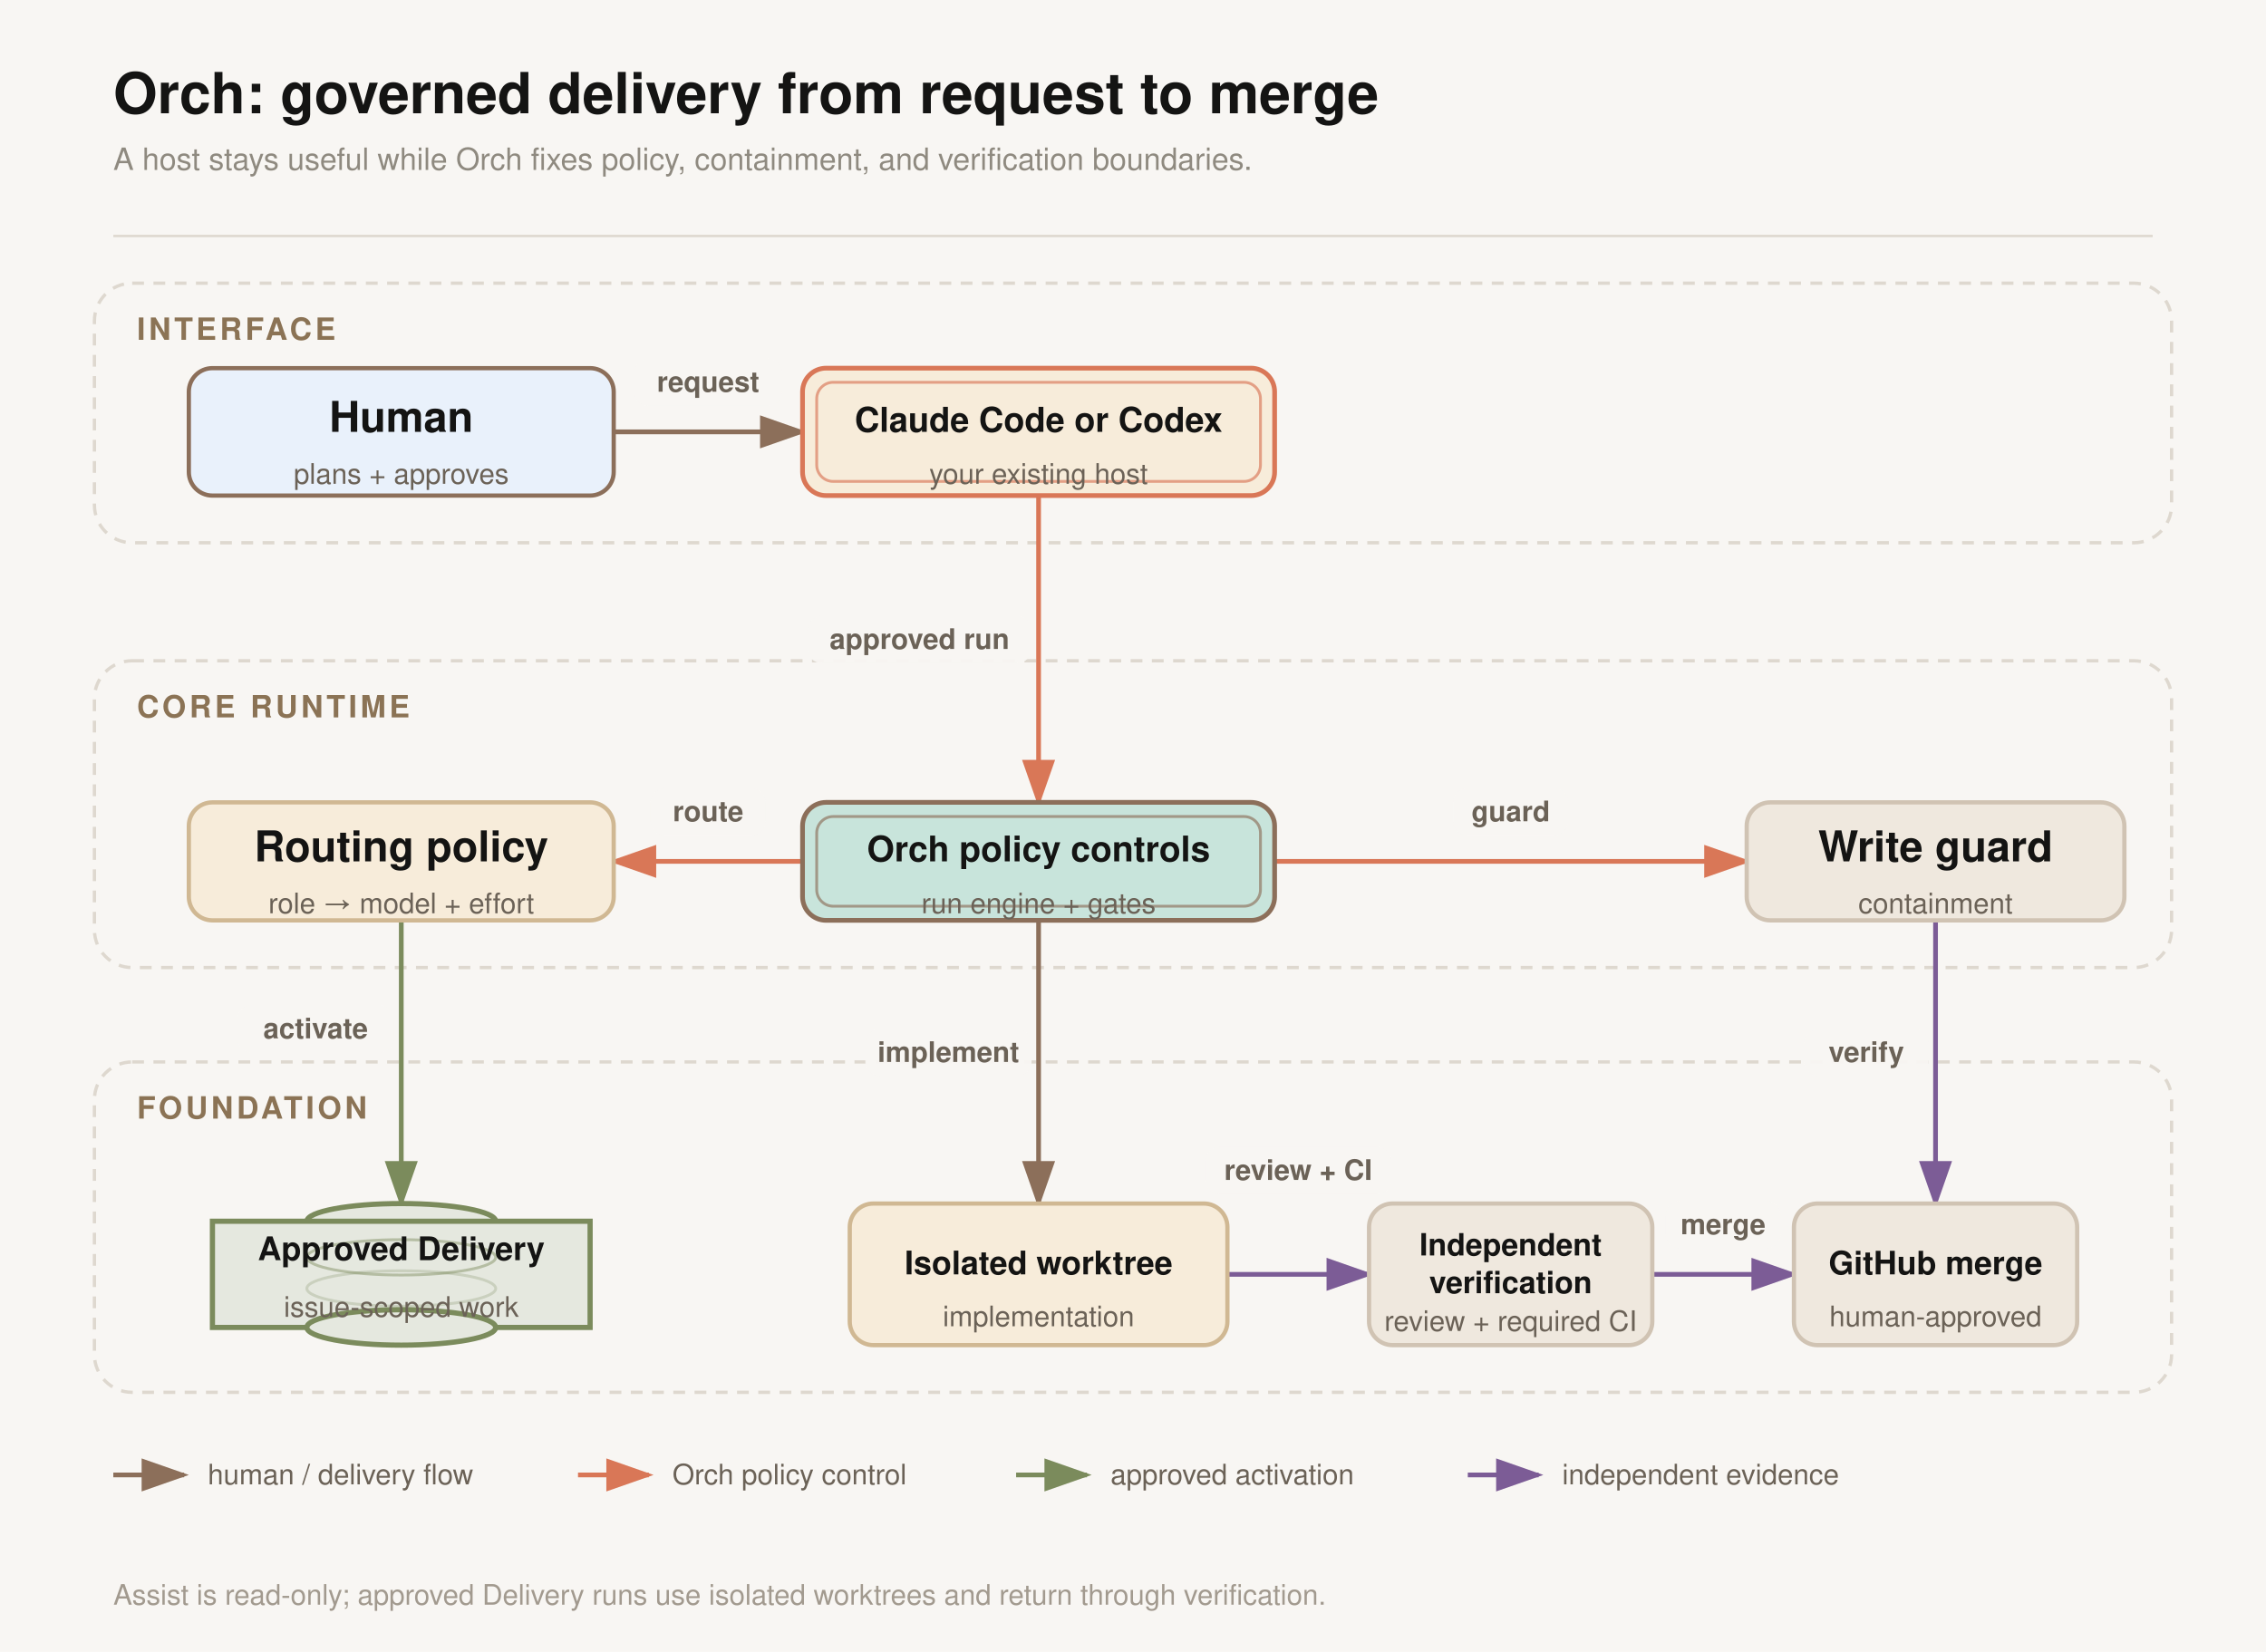
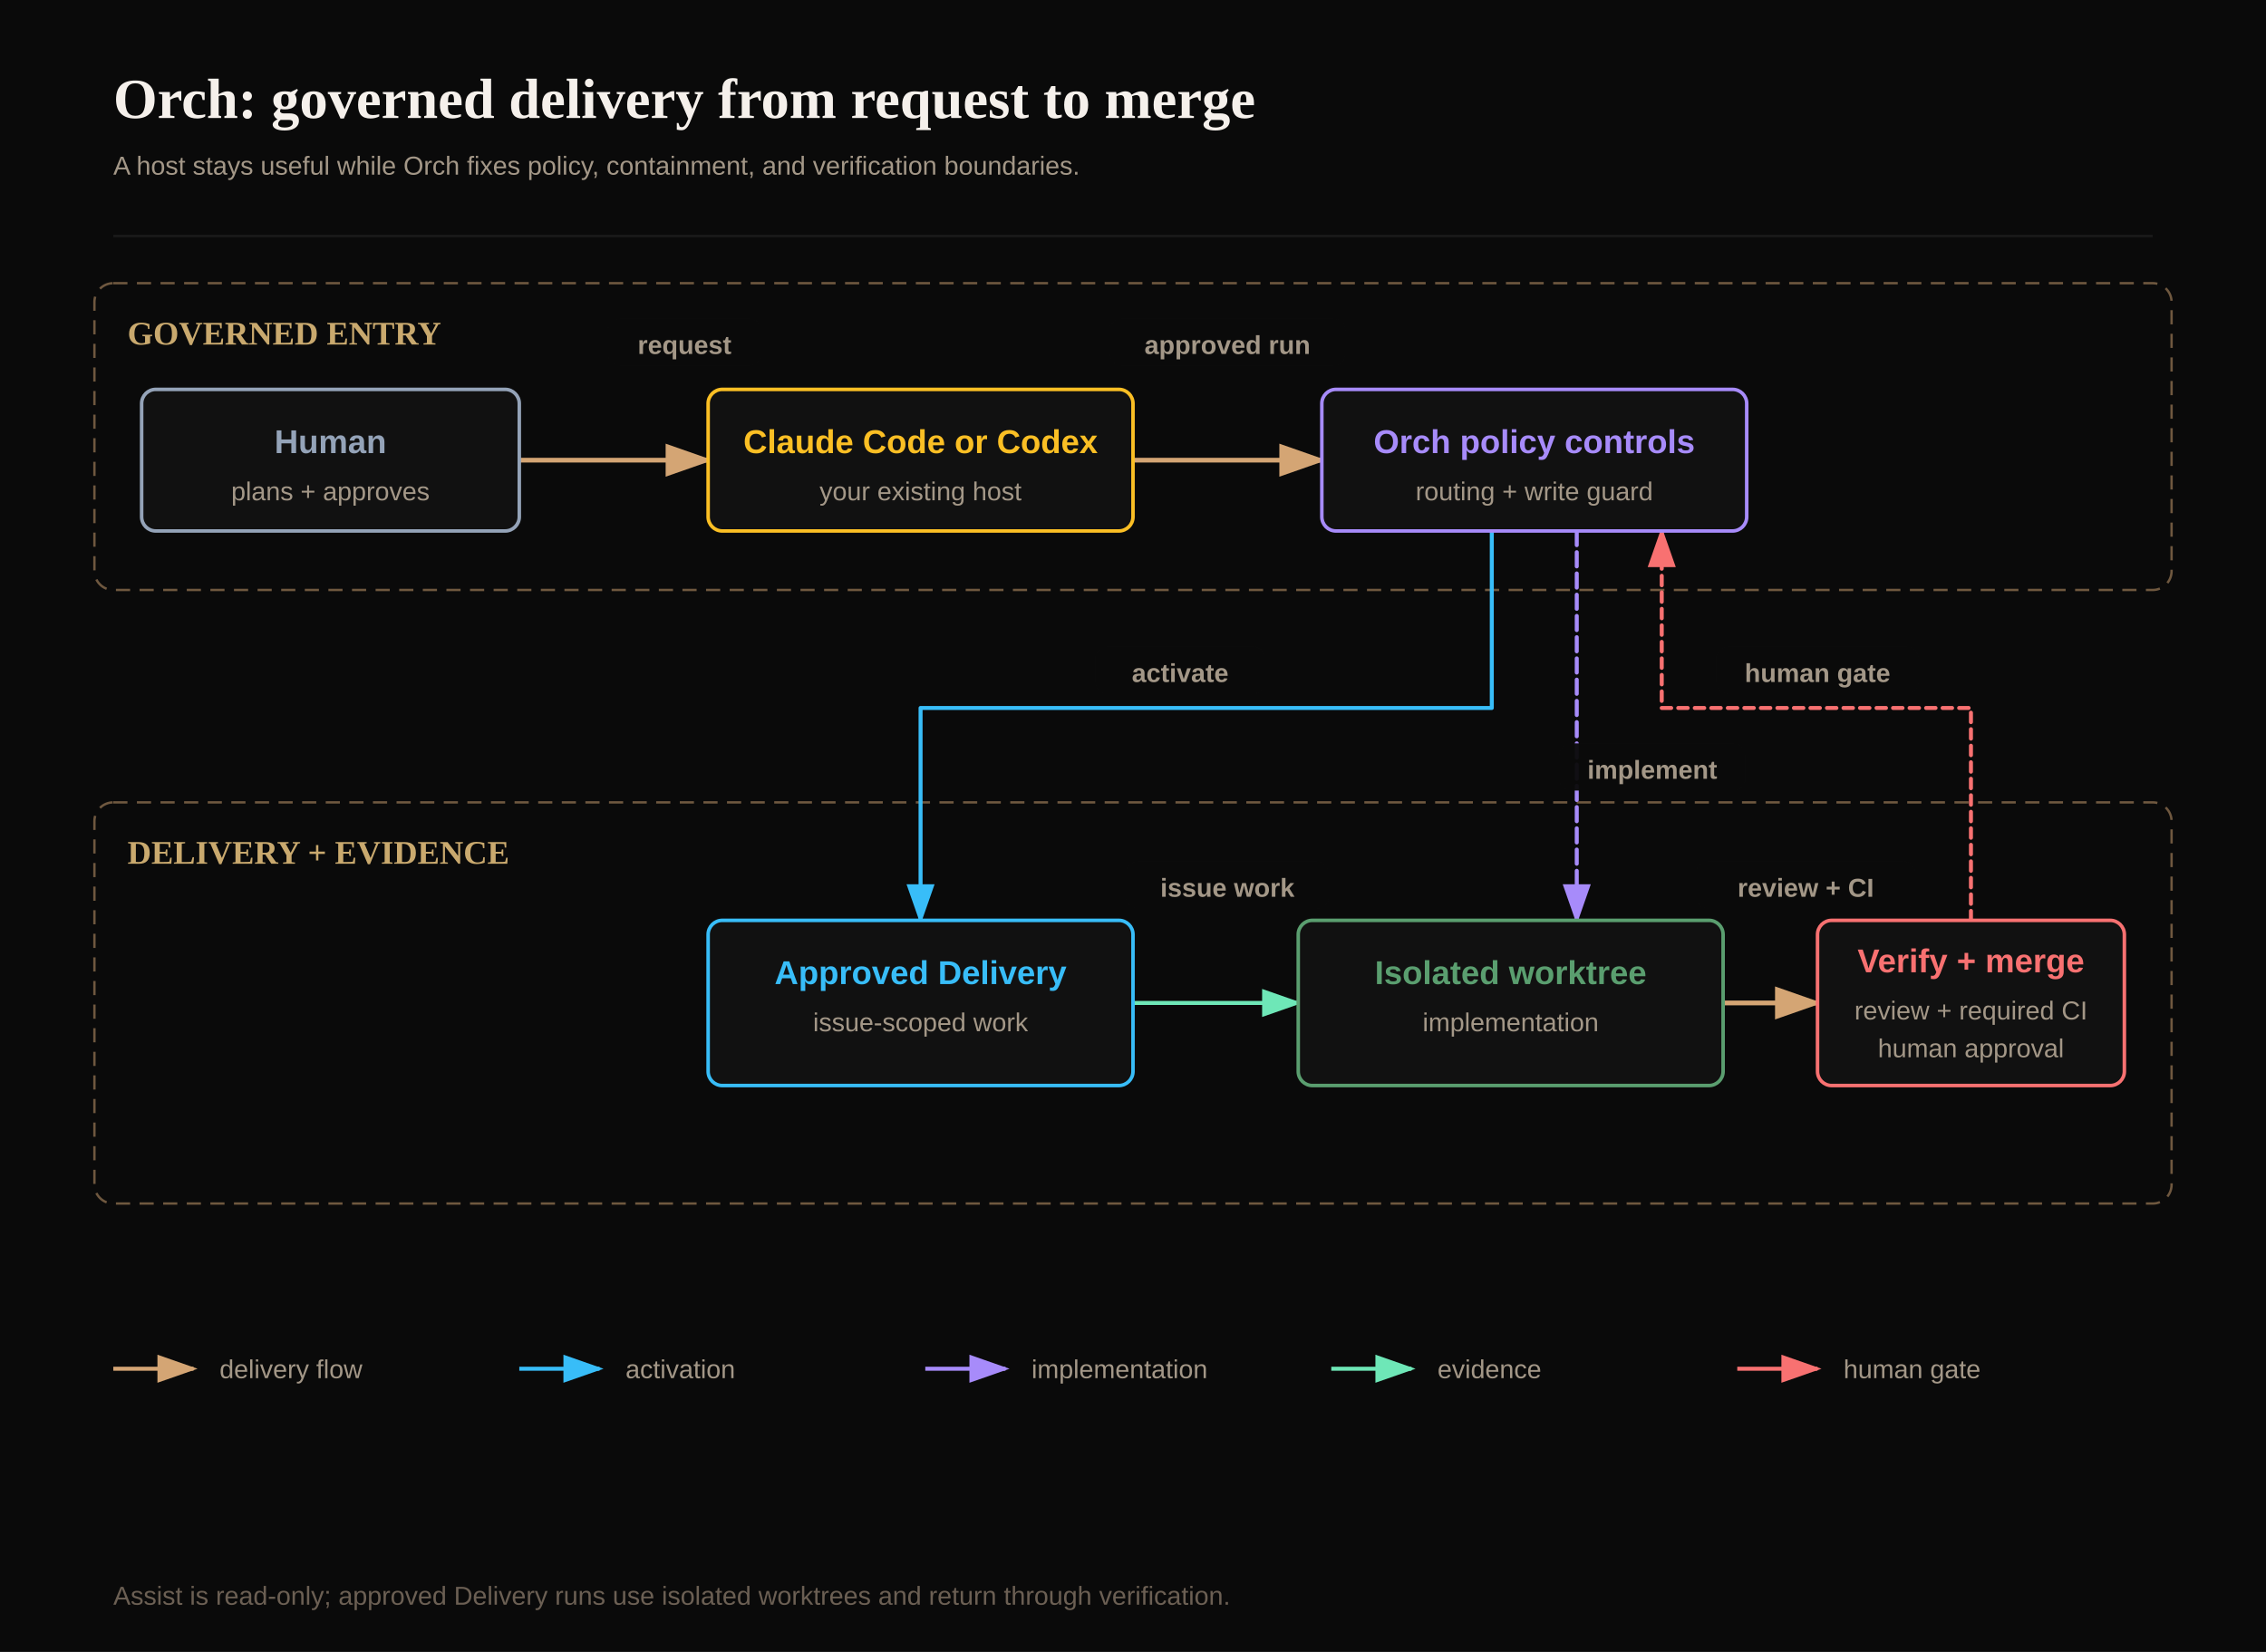
- <svg xmlns="http://www.w3.org/2000/svg" viewBox="0 0 960 700" width="960" height="700" data-generator="fireworks-tech-graph" data-schema-version="1" data-text-metrics="heuristic-v1" data-style-id="6" data-visual-theme="Claude Official" data-diagram-type="architecture" data-motion-scene="governed-runtime" data-semantic-profile="generic" data-semantic-valid="true" data-quality-profile="showcase" data-max-bends-per-edge="2" data-max-total-bends="8" data-max-route-stretch="1.35" data-max-bridged-crossings="0" data-min-node-gap="40.0" data-min-container-gutter="20.0" data-min-label-clearance="4.0" data-min-segment-length="16.0">
+ <svg xmlns="http://www.w3.org/2000/svg" viewBox="0 0 960 700" width="960" height="700" data-generator="fireworks-tech-graph" data-schema-version="1" data-text-metrics="heuristic-v1" data-style-id="8" data-visual-theme="Dark Luxury" data-diagram-type="architecture" data-semantic-profile="generic" data-semantic-valid="true" data-motion-scene="golden-circuit" data-quality-profile="showcase" data-max-bends-per-edge="2" data-max-total-bends="8" data-max-route-stretch="1.35" data-max-bridged-crossings="0" data-min-node-gap="40" data-min-container-gutter="20" data-min-label-clearance="4" data-min-segment-length="16">
+   <style>
+     text { font-family: -apple-system, "Helvetica Neue", Arial, "PingFang SC", sans-serif; }
+     .title { font-family: Georgia, "Times New Roman", serif; font-size: 24px; font-weight: 700; fill: #f5f0eb; }
+     .section { font-family: Georgia, "Times New Roman", serif; font-size: 14px; font-weight: 700; fill: #c9a96e; }
+     .node { font-size: 14px; font-weight: 600; }
+     .detail { font-size: 11px; fill: #a39787; }
+     .edge-label { font-size: 11px; font-weight: 600; fill: #a39787; }
+     .legend { font-size: 11px; fill: #a39787; }
+     .footnote { font-size: 11px; fill: #6b5f53; }
+   </style>
  <defs>
-     <marker id="arrowA" markerWidth="10" markerHeight="7" refX="9" refY="3.5" orient="auto">
-       <polygon points="0 0, 10 3.5, 0 7" fill="#d97757" />
+     <marker id="arrow-gold" markerWidth="10" markerHeight="7" refX="9" refY="3.5" orient="auto">
+       <polygon points="0 0,10 3.5,0 7" fill="#d4a574" />
    </marker>
-     <marker id="arrowB" markerWidth="10" markerHeight="7" refX="9" refY="3.5" orient="auto">
-       <polygon points="0 0, 10 3.5, 0 7" fill="#7b8b5c" />
+     <marker id="arrow-sky" markerWidth="10" markerHeight="7" refX="9" refY="3.5" orient="auto">
+       <polygon points="0 0,10 3.5,0 7" fill="#38bdf8" />
    </marker>
-     <marker id="arrowC" markerWidth="10" markerHeight="7" refX="9" refY="3.5" orient="auto">
-       <polygon points="0 0, 10 3.5, 0 7" fill="#8c6f5a" />
+     <marker id="arrow-violet" markerWidth="10" markerHeight="7" refX="9" refY="3.5" orient="auto">
+       <polygon points="0 0,10 3.5,0 7" fill="#a78bfa" />
    </marker>
-     <marker id="arrowE" markerWidth="10" markerHeight="7" refX="9" refY="3.5" orient="auto">
-       <polygon points="0 0, 10 3.5, 0 7" fill="#b45309" />
+     <marker id="arrow-mint" markerWidth="10" markerHeight="7" refX="9" refY="3.5" orient="auto">
+       <polygon points="0 0,10 3.5,0 7" fill="#6ee7b7" />
    </marker>
-     <marker id="arrowF" markerWidth="10" markerHeight="7" refX="9" refY="3.5" orient="auto">
-       <polygon points="0 0, 10 3.5, 0 7" fill="#9a6fb0" />
+     <marker id="arrow-rose" markerWidth="10" markerHeight="7" refX="9" refY="3.5" orient="auto">
+       <polygon points="0 0,10 3.5,0 7" fill="#f87171" />
    </marker>
-     <marker id="arrowG" markerWidth="10" markerHeight="7" refX="9" refY="3.5" orient="auto">
-       <polygon points="0 0, 10 3.5, 0 7" fill="#7c5c96" />
-     </marker>
-     <marker id="arrowH" markerWidth="10" markerHeight="7" refX="9" refY="3.5" orient="auto">
-       <polygon points="0 0, 10 3.5, 0 7" fill="#8f8a80" />
-     </marker>
-     <style>
-     text { font-family: 'Helvetica Neue', Helvetica, Arial, 'PingFang SC', 'Microsoft YaHei', 'Microsoft JhengHei', 'SimHei', sans-serif; }
-     .title { font-size: 24px; font-weight: 700; fill: #141413; }
-     .subtitle { font-size: 13px; font-weight: 500; fill: #8f8a80; }
-     .section { font-size: 13px; font-weight: 700; fill: #8b7355; letter-spacing: 1.4px; }
-     .section-sub { font-size: 12px; font-weight: 500; fill: #b4aba0; }
-     .node-title { font-weight: 700; fill: #141413; }
-     .node-sub { font-size: 12px; font-weight: 500; fill: #6b6257; }
-     .node-type { font-size: 11px; font-weight: 700; fill: #a29a8f; letter-spacing: 0.08em; }
-     .arrow-label { font-size: 12px; font-weight: 600; fill: #6b6257; }
-     .legend { font-size: 12px; font-weight: 500; fill: #6b6257; }
-     .footnote { font-size: 12px; font-weight: 500; fill: #a29a8f; }
-     .metric-label { font-size: 8.5px; font-weight: 700; fill: #a29a8f; text-transform: uppercase; }
-     .metric-value { font-size: 9.5px; font-weight: 700; fill: #141413; }
-     </style>
  </defs>
-   <rect data-graph-role="background" width="960.0" height="700.0" fill="#f8f6f3" />
-   <text x="48.0" y="48" text-anchor="start" class="title">Orch: governed delivery from request to merge</text>
-   <text x="48.0" y="72" text-anchor="start" class="subtitle">A host stays useful while Orch fixes policy, containment, and verification boundaries.</text>
-   <line x1="48" y1="100" x2="912.0" y2="100" stroke="#ded8cf" stroke-width="1" />
-   <g id="interface" data-graph-role="container" data-container-id="interface" data-semantic-role="boundary" data-graph-bounds="40,120,920,230">
-     <rect data-graph-role="container" x="40.0" y="120.0" width="880.0" height="110.0" rx="16.0" fill="none" stroke="#ded8cf" stroke-width="1.4" stroke-dasharray="5 4" />
-     <text x="58.0" y="144.0" class="section">INTERFACE</text>
-     <rect id="interface-header" data-graph-role="reserved" data-reserved-kind="container-header" x="48" y="126" width="94.48" height="30" fill="none" stroke="none" />
+   <rect width="960" height="700" fill="#0a0a0a" data-graph-role="background" />
+   <text x="48" y="50" class="title">Orch: governed delivery from request to merge</text>
+   <text x="48" y="74" class="detail">A host stays useful while Orch fixes policy, containment, and verification boundaries.</text>
+   <line x1="48" y1="100" x2="912" y2="100" stroke="#1a1a1a" stroke-width="1" />
+   <rect id="upper" x="40" y="120" width="880" height="130" rx="8" fill="none" stroke="#d4a574" stroke-width="1" stroke-dasharray="6 4" opacity="0.5" data-graph-role="container" data-container-id="upper" data-semantic-role="boundary" data-graph-bounds="40,120,920,250" />
+   <rect id="upper-header" x="48" y="126" width="190" height="30" fill="none" stroke="none" data-graph-role="reserved" data-reserved-kind="container-header" />
+   <text x="54" y="146" class="section">GOVERNED ENTRY</text>
+   <rect id="lower" x="40" y="340" width="880" height="170" rx="8" fill="none" stroke="#d4a574" stroke-width="1" stroke-dasharray="6 4" opacity="0.5" data-graph-role="container" data-container-id="lower" data-semantic-role="boundary" data-graph-bounds="40,340,920,510" />
+   <rect id="lower-header" x="48" y="346" width="220" height="30" fill="none" stroke="none" data-graph-role="reserved" data-reserved-kind="container-header" />
+   <text x="54" y="366" class="section">DELIVERY + EVIDENCE</text>
+   <path id="request" data-graph-role="edge" data-edge-id="request" data-source="n1" data-target="n2" data-edge-kind="flow" data-flow="primary" data-motion-role="primary" data-motion-stage="1" data-motion-order="0" data-bends="0" data-route-stretch="1" data-critical="false" d="M 220 195 H 300" fill="none" stroke="#d4a574" stroke-width="2" stroke-linecap="round" stroke-linejoin="round" marker-end="url(#arrow-gold)" />
+   <path id="dispatch" data-graph-role="edge" data-edge-id="dispatch" data-source="n2" data-target="n3" data-edge-kind="flow" data-flow="primary" data-motion-role="primary" data-motion-stage="2" data-motion-order="0" data-bends="0" data-route-stretch="1" data-critical="false" d="M 480 195 H 560" fill="none" stroke="#d4a574" stroke-width="2" stroke-linecap="round" stroke-linejoin="round" marker-end="url(#arrow-gold)" />
+   <path id="context" data-graph-role="edge" data-edge-id="context" data-source="n3" data-target="n4" data-edge-kind="flow" data-flow="read" data-motion-role="memory-read" data-motion-stage="3" data-motion-order="0" data-bends="2" data-route-stretch="1" data-critical="false" d="M 632 225 V 300 H 390 V 390" fill="none" stroke="#38bdf8" stroke-width="1.7" stroke-linecap="round" stroke-linejoin="round" marker-end="url(#arrow-sky)" />
+   <path id="tool-call" data-graph-role="edge" data-edge-id="tool-call" data-source="n3" data-target="n5" data-edge-kind="dependency" data-flow="dependency" data-motion-role="tool-call" data-motion-stage="3" data-motion-order="1" data-bends="0" data-route-stretch="1" data-critical="false" d="M 668 225 V 390" fill="none" stroke="#a78bfa" stroke-width="1.7" stroke-linecap="round" stroke-linejoin="round" stroke-dasharray="6 3" marker-end="url(#arrow-violet)" />
+   <path id="data" data-graph-role="edge" data-edge-id="data" data-source="n4" data-target="n5" data-edge-kind="flow" data-flow="data" data-motion-role="data" data-motion-stage="4" data-motion-order="0" data-bends="0" data-route-stretch="1" data-critical="false" d="M 480 425 H 550" fill="none" stroke="#6ee7b7" stroke-width="1.7" stroke-linecap="round" stroke-linejoin="round" marker-end="url(#arrow-mint)" />
+   <path id="trace" data-graph-role="edge" data-edge-id="trace" data-source="n5" data-target="n6" data-edge-kind="telemetry" data-flow="primary" data-motion-role="trace" data-motion-stage="5" data-motion-order="0" data-bends="0" data-route-stretch="1" data-critical="false" d="M 730 425 H 770" fill="none" stroke="#d4a574" stroke-width="2" stroke-linecap="round" stroke-linejoin="round" marker-end="url(#arrow-gold)" />
+   <path id="feedback" data-graph-role="edge" data-edge-id="feedback" data-source="n6" data-target="n3" data-edge-kind="feedback" data-flow="feedback" data-motion-role="feedback" data-motion-stage="6" data-motion-order="0" data-bends="2" data-route-stretch="1" data-critical="false" d="M 835 390 V 300 H 704 V 225" fill="none" stroke="#f87171" stroke-width="1.7" stroke-linecap="round" stroke-linejoin="round" stroke-dasharray="4 3" marker-end="url(#arrow-rose)" />
+   <g id="node-n1" data-graph-role="node" data-node-id="n1" data-semantic-role="client" data-graph-bounds="60,165,220,225">
+     <rect x="60" y="165" width="160" height="60" rx="6" fill="#111111" stroke="#94a3b8" stroke-width="1.5" />
+     <text x="140" y="192" text-anchor="middle" class="node" fill="#94a3b8">Human</text>
+     <text x="140" y="212" text-anchor="middle" class="detail">plans + approves</text>
  </g>
-   <g id="core" data-graph-role="container" data-container-id="core" data-semantic-role="boundary" data-graph-bounds="40,280,920,410">
-     <rect data-graph-role="container" x="40.0" y="280.0" width="880.0" height="130.0" rx="16.0" fill="none" stroke="#ded8cf" stroke-width="1.4" stroke-dasharray="5 4" />
-     <text x="58.0" y="304.0" class="section">CORE RUNTIME</text>
-     <rect id="core-header" data-graph-role="reserved" data-reserved-kind="container-header" x="48" y="286" width="117.36" height="30" fill="none" stroke="none" />
+   <g id="node-n2" data-graph-role="node" data-node-id="n2" data-semantic-role="gateway" data-graph-bounds="300,165,480,225">
+     <rect x="300" y="165" width="180" height="60" rx="6" fill="#111111" stroke="#fbbf24" stroke-width="1.5" />
+     <text x="390" y="192" text-anchor="middle" class="node" fill="#fbbf24">Claude Code or Codex</text>
+     <text x="390" y="212" text-anchor="middle" class="detail">your existing host</text>
  </g>
-   <g id="foundation" data-graph-role="container" data-container-id="foundation" data-semantic-role="boundary" data-graph-bounds="40,450,920,590">
-     <rect data-graph-role="container" x="40.0" y="450.0" width="880.0" height="140.0" rx="16.0" fill="none" stroke="#ded8cf" stroke-width="1.4" stroke-dasharray="5 4" />
-     <text x="58.0" y="474.0" class="section">FOUNDATION</text>
-     <rect id="foundation-header" data-graph-role="reserved" data-reserved-kind="container-header" x="48" y="456" width="102.02" height="30" fill="none" stroke="none" />
+   <g id="node-n3" data-graph-role="node" data-node-id="n3" data-semantic-role="agent-runtime" data-graph-bounds="560,165,740,225">
+     <rect x="560" y="165" width="180" height="60" rx="6" fill="#111111" stroke="#a78bfa" stroke-width="1.5" />
+     <text x="650" y="192" text-anchor="middle" class="node" fill="#a78bfa">Orch policy controls</text>
+     <text x="650" y="212" text-anchor="middle" class="detail">routing + write guard</text>
  </g>
-   <path id="request" data-graph-role="edge" data-edge-id="request" data-source="client" data-target="gateway" data-edge-kind="flow" data-topic-id="" data-flow="read" data-motion-role="ingress" data-motion-stage="1" data-motion-order="0" data-protocol="" data-via="" data-critical-path-id="" data-critical-hop="" data-critical-hops="" data-critical="false" data-bends="0" data-route-stretch="1.0" data-bridges="" d="M 260,183 L 340,183" fill="none" stroke="#8c6f5a" stroke-width="2.0" stroke-linecap="round" stroke-linejoin="round" marker-end="url(#arrowC)" />
-   <path id="dispatch" data-graph-role="edge" data-edge-id="dispatch" data-source="gateway" data-target="runtime" data-edge-kind="flow" data-topic-id="" data-flow="control" data-motion-role="dispatch" data-motion-stage="2" data-motion-order="0" data-protocol="" data-via="" data-critical-path-id="" data-critical-hop="" data-critical-hops="" data-critical="false" data-bends="0" data-route-stretch="1.0" data-bridges="" d="M 440,210 L 440,340" fill="none" stroke="#d97757" stroke-width="2.0" stroke-linecap="round" stroke-linejoin="round" marker-end="url(#arrowA)" />
-   <path id="plan" data-graph-role="edge" data-edge-id="plan" data-source="runtime" data-target="planner" data-edge-kind="flow" data-topic-id="" data-flow="control" data-motion-role="runtime-branch" data-motion-stage="3" data-motion-order="0" data-protocol="" data-via="" data-critical-path-id="" data-critical-hop="" data-critical-hops="" data-critical="false" data-bends="0" data-route-stretch="1.0" data-bridges="" d="M 340,365 L 260,365" fill="none" stroke="#d97757" stroke-width="2.0" stroke-linecap="round" stroke-linejoin="round" marker-end="url(#arrowA)" />
-   <path id="enforce" data-graph-role="edge" data-edge-id="enforce" data-source="runtime" data-target="guardrails" data-edge-kind="flow" data-topic-id="" data-flow="control" data-motion-role="runtime-branch" data-motion-stage="3" data-motion-order="1" data-protocol="" data-via="" data-critical-path-id="" data-critical-hop="" data-critical-hops="" data-critical="false" data-bends="0" data-route-stretch="1.0" data-bridges="" d="M 540,365 L 740,365" fill="none" stroke="#d97757" stroke-width="2.0" stroke-linecap="round" stroke-linejoin="round" marker-end="url(#arrowA)" />
-   <path id="remember" data-graph-role="edge" data-edge-id="remember" data-source="planner" data-target="memory" data-edge-kind="flow" data-topic-id="" data-flow="write" data-motion-role="foundation" data-motion-stage="4" data-motion-order="0" data-protocol="" data-via="" data-critical-path-id="" data-critical-hop="" data-critical-hops="" data-critical="false" data-bends="0" data-route-stretch="1.0" data-bridges="" d="M 170,390 L 170,510" fill="none" stroke="#7b8b5c" stroke-width="2.0" stroke-linecap="round" stroke-linejoin="round" marker-end="url(#arrowB)" />
-   <path id="act" data-graph-role="edge" data-edge-id="act" data-source="runtime" data-target="tools" data-edge-kind="flow" data-topic-id="" data-flow="read" data-motion-role="runtime-branch" data-motion-stage="3" data-motion-order="2" data-protocol="" data-via="" data-critical-path-id="" data-critical-hop="" data-critical-hops="" data-critical="false" data-bends="0" data-route-stretch="1.0" data-bridges="" d="M 440,390 L 440,510" fill="none" stroke="#8c6f5a" stroke-width="2.0" stroke-linecap="round" stroke-linejoin="round" marker-end="url(#arrowC)" />
-   <path id="register" data-graph-role="edge" data-edge-id="register" data-source="guardrails" data-target="registry" data-edge-kind="flow" data-topic-id="" data-flow="feedback" data-motion-role="foundation" data-motion-stage="4" data-motion-order="1" data-protocol="" data-via="" data-critical-path-id="" data-critical-hop="" data-critical-hops="" data-critical="false" data-bends="0" data-route-stretch="1.0" data-bridges="" d="M 820,390 L 820,510" fill="none" stroke="#7c5c96" stroke-width="2.0" stroke-linecap="round" stroke-linejoin="round" marker-end="url(#arrowG)" />
-   <path id="trace" data-graph-role="edge" data-edge-id="trace" data-source="tools" data-target="observability" data-edge-kind="flow" data-topic-id="" data-flow="feedback" data-motion-role="foundation" data-motion-stage="4" data-motion-order="2" data-protocol="" data-via="" data-critical-path-id="" data-critical-hop="" data-critical-hops="" data-critical="false" data-bends="0" data-route-stretch="1.0" data-bridges="" d="M 520,540 L 580,540" fill="none" stroke="#7c5c96" stroke-width="2.0" stroke-linecap="round" stroke-linejoin="round" marker-end="url(#arrowG)" />
-   <path id="promote" data-graph-role="edge" data-edge-id="promote" data-source="observability" data-target="registry" data-edge-kind="flow" data-topic-id="" data-flow="feedback" data-motion-role="promote" data-motion-stage="5" data-motion-order="0" data-protocol="" data-via="" data-critical-path-id="" data-critical-hop="" data-critical-hops="" data-critical="false" data-bends="0" data-route-stretch="1.0" data-bridges="" d="M 700,540 L 760,540" fill="none" stroke="#7c5c96" stroke-width="2.0" stroke-linecap="round" stroke-linejoin="round" marker-end="url(#arrowG)" />
-   <g id="node-client" data-graph-role="node" data-node-id="client" data-semantic-role="rect" data-motion-role="" data-motion-stage="" data-motion-order="" data-parent="" data-deployment-id="" data-topic-id="" data-span-id="" data-station-order="" data-status="" data-start-ms="" data-duration-ms="" data-parent-span="" data-graph-bounds="80,156,260,210">
-     <rect x="80.0" y="156.0" width="180.0" height="54.0" rx="10.0" fill="#e9f1fb" stroke="#8c6f5a" stroke-width="1.8" />
-     <text x="170.0" y="183.0" text-anchor="middle" class="node-title" font-size="18.0">Human</text>
-     <text x="170.0" y="205.0" text-anchor="middle" class="node-sub">plans + approves</text>
+   <g id="node-n4" data-graph-role="node" data-node-id="n4" data-semantic-role="memory" data-graph-bounds="300,390,480,460">
+     <rect x="300" y="390" width="180" height="70" rx="6" fill="#111111" stroke="#38bdf8" stroke-width="1.5" />
+     <text x="390" y="417" text-anchor="middle" class="node" fill="#38bdf8">Approved Delivery</text>
+     <text x="390" y="437" text-anchor="middle" class="detail">issue-scoped work</text>
  </g>
-   <g id="node-gateway" data-graph-role="node" data-node-id="gateway" data-semantic-role="double_rect" data-motion-role="" data-motion-stage="" data-motion-order="" data-parent="" data-deployment-id="" data-topic-id="" data-span-id="" data-station-order="" data-status="" data-start-ms="" data-duration-ms="" data-parent-span="" data-graph-bounds="340,156,540,210">
-     <rect x="340.0" y="156.0" width="200.0" height="54.0" rx="10.0" fill="#f7ecda" stroke="#d97757" stroke-width="2.0" />
-     <rect x="346.0" y="162.0" width="188.0" height="42.0" rx="7.0" fill="none" stroke="#d97757" stroke-width="1.2" opacity="0.65" />
-     <text x="440.0" y="183.0" text-anchor="middle" class="node-title" font-size="14.56">Claude Code or Codex</text>
-     <text x="440.0" y="205.0" text-anchor="middle" class="node-sub">your existing host</text>
+   <g id="node-n5" data-graph-role="node" data-node-id="n5" data-semantic-role="tool-runtime" data-graph-bounds="550,390,730,460">
+     <rect x="550" y="390" width="180" height="70" rx="6" fill="#111111" stroke="#5a9e6f" stroke-width="1.5" />
+     <text x="640" y="417" text-anchor="middle" class="node" fill="#5a9e6f">Isolated worktree</text>
+     <text x="640" y="437" text-anchor="middle" class="detail">implementation</text>
  </g>
-   <g id="node-planner" data-graph-role="node" data-node-id="planner" data-semantic-role="rect" data-motion-role="" data-motion-stage="" data-motion-order="" data-parent="" data-deployment-id="" data-topic-id="" data-span-id="" data-station-order="" data-status="" data-start-ms="" data-duration-ms="" data-parent-span="" data-graph-bounds="80,340,260,390">
-     <rect x="80.0" y="340.0" width="180.0" height="50.0" rx="10.0" fill="#f7ecda" stroke="#d0b893" stroke-width="1.8" />
-     <text x="170.0" y="365.0" text-anchor="middle" class="node-title" font-size="18.0">Routing policy</text>
-     <text x="170.0" y="387.0" text-anchor="middle" class="node-sub">role → model + effort</text>
+   <g id="node-n6" data-graph-role="node" data-node-id="n6" data-semantic-role="quality-gate" data-graph-bounds="770,390,900,460">
+     <rect x="770" y="390" width="130" height="70" rx="6" fill="#111111" stroke="#f87171" stroke-width="1.5" />
+     <text x="835" y="412" text-anchor="middle" class="node" fill="#f87171">Verify + merge</text>
+     <text x="835" y="432" text-anchor="middle" class="detail">review + required CI</text>
+     <text x="835" y="448" text-anchor="middle" class="detail">human approval</text>
  </g>
-   <g id="node-runtime" data-graph-role="node" data-node-id="runtime" data-semantic-role="double_rect" data-motion-role="" data-motion-stage="" data-motion-order="" data-parent="" data-deployment-id="" data-topic-id="" data-span-id="" data-station-order="" data-status="" data-start-ms="" data-duration-ms="" data-parent-span="" data-graph-bounds="340,340,540,390">
-     <rect x="340.0" y="340.0" width="200.0" height="50.0" rx="10.0" fill="#c8e4db" stroke="#8c6f5a" stroke-width="2.0" />
-     <rect x="346.0" y="346.0" width="188.0" height="38.0" rx="7.0" fill="none" stroke="#8c6f5a" stroke-width="1.2" opacity="0.65" />
-     <text x="440.0" y="365.0" text-anchor="middle" class="node-title" font-size="14.98">Orch policy controls</text>
-     <text x="440.0" y="387.0" text-anchor="middle" class="node-sub">run engine + gates</text>
+   <g id="request-label" data-graph-role="label" data-owner="request" data-graph-bounds="257.5,135,322.5,155">
+     <rect x="257.5" y="135" width="65" height="20" rx="5" fill="#0a0a0a" opacity="0.96" />
+     <text x="290" y="150" text-anchor="middle" class="edge-label">request</text>
  </g>
-   <g id="node-guardrails" data-graph-role="node" data-node-id="guardrails" data-semantic-role="rect" data-motion-role="" data-motion-stage="" data-motion-order="" data-parent="" data-deployment-id="" data-topic-id="" data-span-id="" data-station-order="" data-status="" data-start-ms="" data-duration-ms="" data-parent-span="" data-graph-bounds="740,340,900,390">
-     <rect x="740.0" y="340.0" width="160.0" height="50.0" rx="10.0" fill="#efe8de" stroke="#d0c3b3" stroke-width="1.8" />
-     <text x="820.0" y="365.0" text-anchor="middle" class="node-title" font-size="18.0">Write guard</text>
-     <text x="820.0" y="387.0" text-anchor="middle" class="node-sub">containment</text>
+   <g id="dispatch-label" data-graph-role="label" data-owner="dispatch" data-graph-bounds="470,135,570,155">
+     <rect x="470" y="135" width="100" height="20" rx="5" fill="#0a0a0a" opacity="0.96" />
+     <text x="520" y="150" text-anchor="middle" class="edge-label">approved run</text>
  </g>
-   <g id="node-memory" data-graph-role="node" data-node-id="memory" data-semantic-role="cylinder" data-motion-role="" data-motion-stage="" data-motion-order="" data-parent="" data-deployment-id="" data-topic-id="" data-span-id="" data-station-order="" data-status="" data-start-ms="" data-duration-ms="" data-parent-span="" data-graph-bounds="90,510,250,570">
-     <ellipse cx="170.0" cy="517.5" rx="40.0" ry="7.5" fill="#e5e8df" stroke="#7b8b5c" stroke-width="2.2" />
-     <rect x="90.0" y="517.5" width="160.0" height="45.0" fill="#e5e8df" stroke="#7b8b5c" stroke-width="2.2" />
-     <ellipse cx="170.0" cy="562.5" rx="40.0" ry="7.5" fill="#e5e8df" stroke="#7b8b5c" stroke-width="2.2" />
-     <ellipse cx="170.0" cy="532.8" rx="40.0" ry="7.5" fill="none" stroke="#7b8b5c" stroke-opacity="0.45" stroke-width="1.2" />
-     <ellipse cx="170.0" cy="546.0" rx="40.0" ry="7.5" fill="none" stroke="#7b8b5c" stroke-opacity="0.25" stroke-width="1.2" />
-     <text x="170.0" y="534.0" text-anchor="middle" class="node-title" font-size="13.8">Approved Delivery</text>
-     <text x="170.0" y="558.0" text-anchor="middle" class="node-sub">issue-scoped work</text>
+   <g id="context-label" data-graph-role="label" data-owner="context" data-graph-bounds="464,274,536,294">
+     <rect x="464" y="274" width="72" height="20" rx="5" fill="#0a0a0a" opacity="0.96" />
+     <text x="500" y="289" text-anchor="middle" class="edge-label">activate</text>
  </g>
-   <g id="node-tools" data-graph-role="node" data-node-id="tools" data-semantic-role="rect" data-motion-role="" data-motion-stage="" data-motion-order="" data-parent="" data-deployment-id="" data-topic-id="" data-span-id="" data-station-order="" data-status="" data-start-ms="" data-duration-ms="" data-parent-span="" data-graph-bounds="360,510,520,570">
-     <rect x="360.0" y="510.0" width="160.0" height="60.0" rx="10.0" fill="#f7ecda" stroke="#d0b893" stroke-width="1.8" />
-     <text x="440.0" y="540.0" text-anchor="middle" class="node-title" font-size="13.8">Isolated worktree</text>
-     <text x="440.0" y="562.0" text-anchor="middle" class="node-sub">implementation</text>
+   <g id="tool-call-label" data-graph-role="label" data-owner="tool-call" data-graph-bounds="660.5,315,739.5,335">
+     <rect x="660.5" y="315" width="79" height="20" rx="5" fill="#0a0a0a" opacity="0.96" />
+     <text x="700" y="330" text-anchor="middle" class="edge-label">implement</text>
  </g>
-   <g id="node-observability" data-graph-role="node" data-node-id="observability" data-semantic-role="rect" data-motion-role="" data-motion-stage="" data-motion-order="" data-parent="" data-deployment-id="" data-topic-id="" data-span-id="" data-station-order="" data-status="" data-start-ms="" data-duration-ms="" data-parent-span="" data-graph-bounds="580,510,700,570">
-     <rect x="580.0" y="510.0" width="120.0" height="60.0" rx="10.0" fill="#efe8de" stroke="#d0c3b3" stroke-width="1.8" />
-     <text x="640.0" y="532.0" text-anchor="middle" class="node-title" font-size="13.0">Independent</text>
-     <text x="640.0" y="548.0" text-anchor="middle" class="node-title" font-size="13.0">verification</text>
-     <text x="640.0" y="564.0" text-anchor="middle" class="node-sub">review + required CI</text>
+   <g id="data-label" data-graph-role="label" data-owner="data" data-graph-bounds="477,365,563,385">
+     <rect x="477" y="365" width="86" height="20" rx="5" fill="#0a0a0a" opacity="0.96" />
+     <text x="520" y="380" text-anchor="middle" class="edge-label">issue work</text>
  </g>
-   <g id="node-registry" data-graph-role="node" data-node-id="registry" data-semantic-role="rect" data-motion-role="" data-motion-stage="" data-motion-order="" data-parent="" data-deployment-id="" data-topic-id="" data-span-id="" data-station-order="" data-status="" data-start-ms="" data-duration-ms="" data-parent-span="" data-graph-bounds="760,510,880,570">
-     <rect x="760.0" y="510.0" width="120.0" height="60.0" rx="10.0" fill="#efe8de" stroke="#d0c3b3" stroke-width="1.8" />
-     <text x="820.0" y="540.0" text-anchor="middle" class="node-title" font-size="13.71">GitHub merge</text>
-     <text x="820.0" y="562.0" text-anchor="middle" class="node-sub">human-approved</text>
+   <g id="trace-label" data-graph-role="label" data-owner="trace" data-graph-bounds="718.5,365,811.5,385">
+     <rect x="718.5" y="365" width="93" height="20" rx="5" fill="#0a0a0a" opacity="0.96" />
+     <text x="765" y="380" text-anchor="middle" class="edge-label">review + CI</text>
  </g>
-   <g id="request-label" data-graph-role="label" data-owner="request" data-graph-bounds="268.64,152,331.36,172">
-     <rect x="268.64" y="152.0" width="62.72" height="20" rx="6" fill="#f8f6f3" opacity="0.96" />
-     <text x="300.0" y="166.0" text-anchor="middle" class="arrow-label">request</text>
-   </g>
-   <g id="dispatch-label" data-graph-role="label" data-owner="dispatch" data-graph-bounds="342.12,261,437,281">
-     <rect x="342.12" y="261.0" width="94.88" height="20" rx="6" fill="#f8f6f3" opacity="0.96" />
-     <text x="389.56" y="275.0" text-anchor="middle" class="arrow-label">approved run</text>
-   </g>
-   <g id="plan-label" data-graph-role="label" data-owner="plan" data-graph-bounds="275.6,334,324.4,354">
-     <rect x="275.6" y="334.0" width="48.8" height="20" rx="6" fill="#f8f6f3" opacity="0.96" />
-     <text x="300.0" y="348.0" text-anchor="middle" class="arrow-label">route</text>
-   </g>
-   <g id="enforce-label" data-graph-role="label" data-owner="enforce" data-graph-bounds="615.6,334,664.4,354">
-     <rect x="615.6" y="334.0" width="48.8" height="20" rx="6" fill="#f8f6f3" opacity="0.96" />
-     <text x="640.0" y="348.0" text-anchor="middle" class="arrow-label">guard</text>
-   </g>
-   <g id="remember-label" data-graph-role="label" data-owner="remember" data-graph-bounds="100.44,426,167,446">
-     <rect x="100.44" y="426.0" width="66.56" height="20" rx="6" fill="#f8f6f3" opacity="0.96" />
-     <text x="133.72" y="440.0" text-anchor="middle" class="arrow-label">activate</text>
-   </g>
-   <g id="act-label" data-graph-role="label" data-owner="act" data-graph-bounds="366.6,436,437,456">
-     <rect x="366.6" y="436.0" width="70.4" height="20" rx="6" fill="#f8f6f3" opacity="0.96" />
-     <text x="401.8" y="450.0" text-anchor="middle" class="arrow-label">implement</text>
-   </g>
-   <g id="register-label" data-graph-role="label" data-owner="register" data-graph-bounds="764.36,436,817,456">
-     <rect x="764.36" y="436.0" width="52.64" height="20" rx="6" fill="#f8f6f3" opacity="0.96" />
-     <text x="790.68" y="450.0" text-anchor="middle" class="arrow-label">verify</text>
-   </g>
-   <g id="trace-label" data-graph-role="label" data-owner="trace" data-graph-bounds="510.48,486,589.52,506">
-     <rect x="510.48" y="486.0" width="79.04" height="20" rx="6" fill="#f8f6f3" opacity="0.96" />
-     <text x="550.0" y="500.0" text-anchor="middle" class="arrow-label">review + CI</text>
-   </g>
-   <g id="promote-label" data-graph-role="label" data-owner="promote" data-graph-bounds="705.6,509,754.4,529">
-     <rect x="705.6" y="509.0" width="48.8" height="20" rx="6" fill="#f8f6f3" opacity="0.96" />
-     <text x="730.0" y="523.0" text-anchor="middle" class="arrow-label">merge</text>
+   <g id="feedback-label" data-graph-role="label" data-owner="feedback" data-graph-bounds="727,274,813,294">
+     <rect x="727" y="274" width="86" height="20" rx="5" fill="#0a0a0a" opacity="0.96" />
+     <text x="770" y="289" text-anchor="middle" class="edge-label">human gate</text>
  </g>
  <g id="legend" data-graph-role="legend">
-     <rect id="legend-zone" data-graph-role="reserved" data-reserved-kind="legend" x="38" y="611" width="774.16" height="46" rx="10" fill="none" stroke="none" />
-     <line data-graph-role="decoration" x1="48.0" y1="625.0" x2="78.0" y2="625.0" stroke="#8c6f5a" stroke-width="2.0" marker-end="url(#arrowC)" />
-     <text data-graph-role="decoration" x="88.0" y="629.0" class="legend">human / delivery flow</text>
-     <line data-graph-role="decoration" x1="244.88" y1="625.0" x2="274.88" y2="625.0" stroke="#d97757" stroke-width="2.0" marker-end="url(#arrowA)" />
-     <text data-graph-role="decoration" x="284.88" y="629.0" class="legend">Orch policy control</text>
-     <line data-graph-role="decoration" x1="430.48" y1="625.0" x2="460.48" y2="625.0" stroke="#7b8b5c" stroke-width="2.0" marker-end="url(#arrowB)" />
-     <text data-graph-role="decoration" x="470.48" y="629.0" class="legend">approved activation</text>
-     <line data-graph-role="decoration" x1="621.84" y1="625.0" x2="651.84" y2="625.0" stroke="#7c5c96" stroke-width="2.0" marker-end="url(#arrowG)" />
-     <text data-graph-role="decoration" x="661.84" y="629.0" class="legend">independent evidence</text>
+     <rect id="legend-zone" data-graph-role="reserved" data-reserved-kind="legend" x="40" y="555" width="880" height="70" fill="none" stroke="none" />
+     <path data-graph-role="decoration" d="M 48 580 H 82" fill="none" stroke="#d4a574" stroke-width="1.7" marker-end="url(#arrow-gold)" />
+     <text data-graph-role="decoration" x="93" y="584" class="legend">delivery flow</text>
+     <path data-graph-role="decoration" d="M 220 580 H 254" fill="none" stroke="#38bdf8" stroke-width="1.7" marker-end="url(#arrow-sky)" />
+     <text data-graph-role="decoration" x="265" y="584" class="legend">activation</text>
+     <path data-graph-role="decoration" d="M 392 580 H 426" fill="none" stroke="#a78bfa" stroke-width="1.7" marker-end="url(#arrow-violet)" />
+     <text data-graph-role="decoration" x="437" y="584" class="legend">implementation</text>
+     <path data-graph-role="decoration" d="M 564 580 H 598" fill="none" stroke="#6ee7b7" stroke-width="1.7" marker-end="url(#arrow-mint)" />
+     <text data-graph-role="decoration" x="609" y="584" class="legend">evidence</text>
+     <path data-graph-role="decoration" d="M 736 580 H 770" fill="none" stroke="#f87171" stroke-width="1.7" marker-end="url(#arrow-rose)" />
+     <text data-graph-role="decoration" x="781" y="584" class="legend">human gate</text>
  </g>
-   <g id="footer" data-graph-role="reserved" data-graph-bounds="48,668,741,684">
-     <text x="48.0" y="680.0" class="footnote">Assist is read-only; approved Delivery runs use isolated worktrees and return through verification.</text>
+   <g id="footer" data-graph-role="reserved" data-graph-bounds="48,660,912,686">
+     <text x="48" y="680" class="footnote">Assist is read-only; approved Delivery runs use isolated worktrees and return through verification.</text>
  </g>
</svg>
